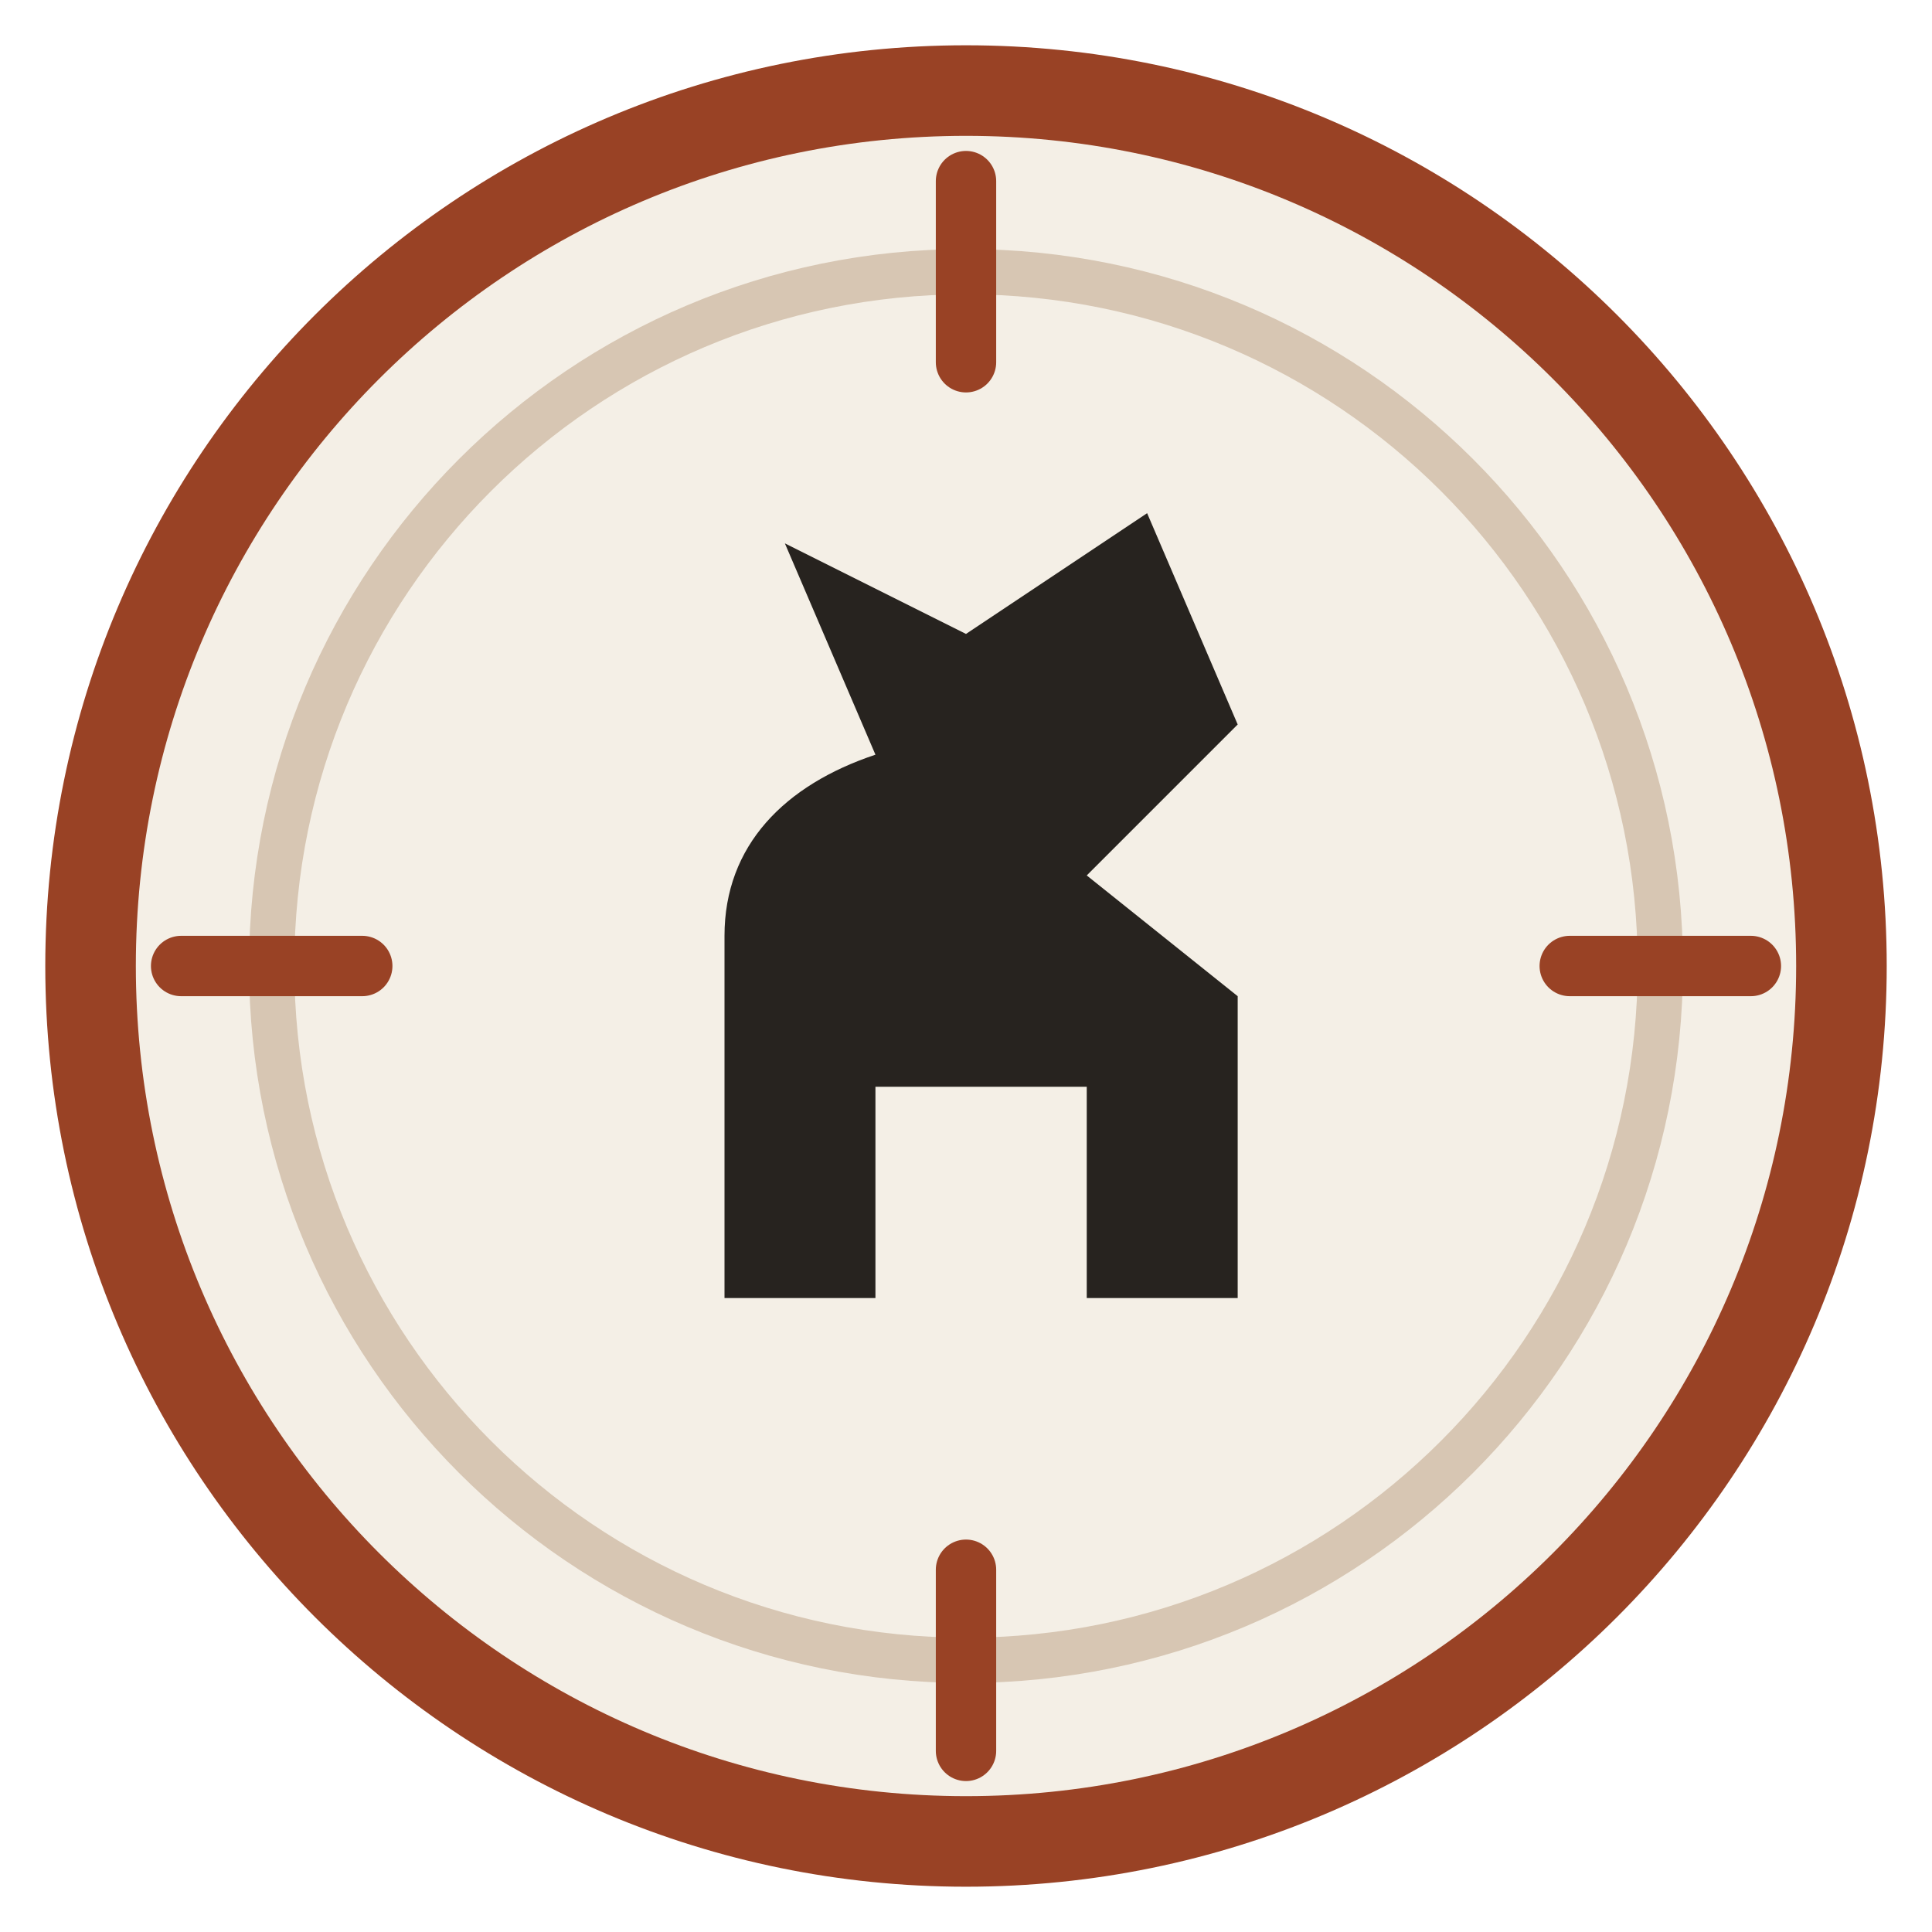
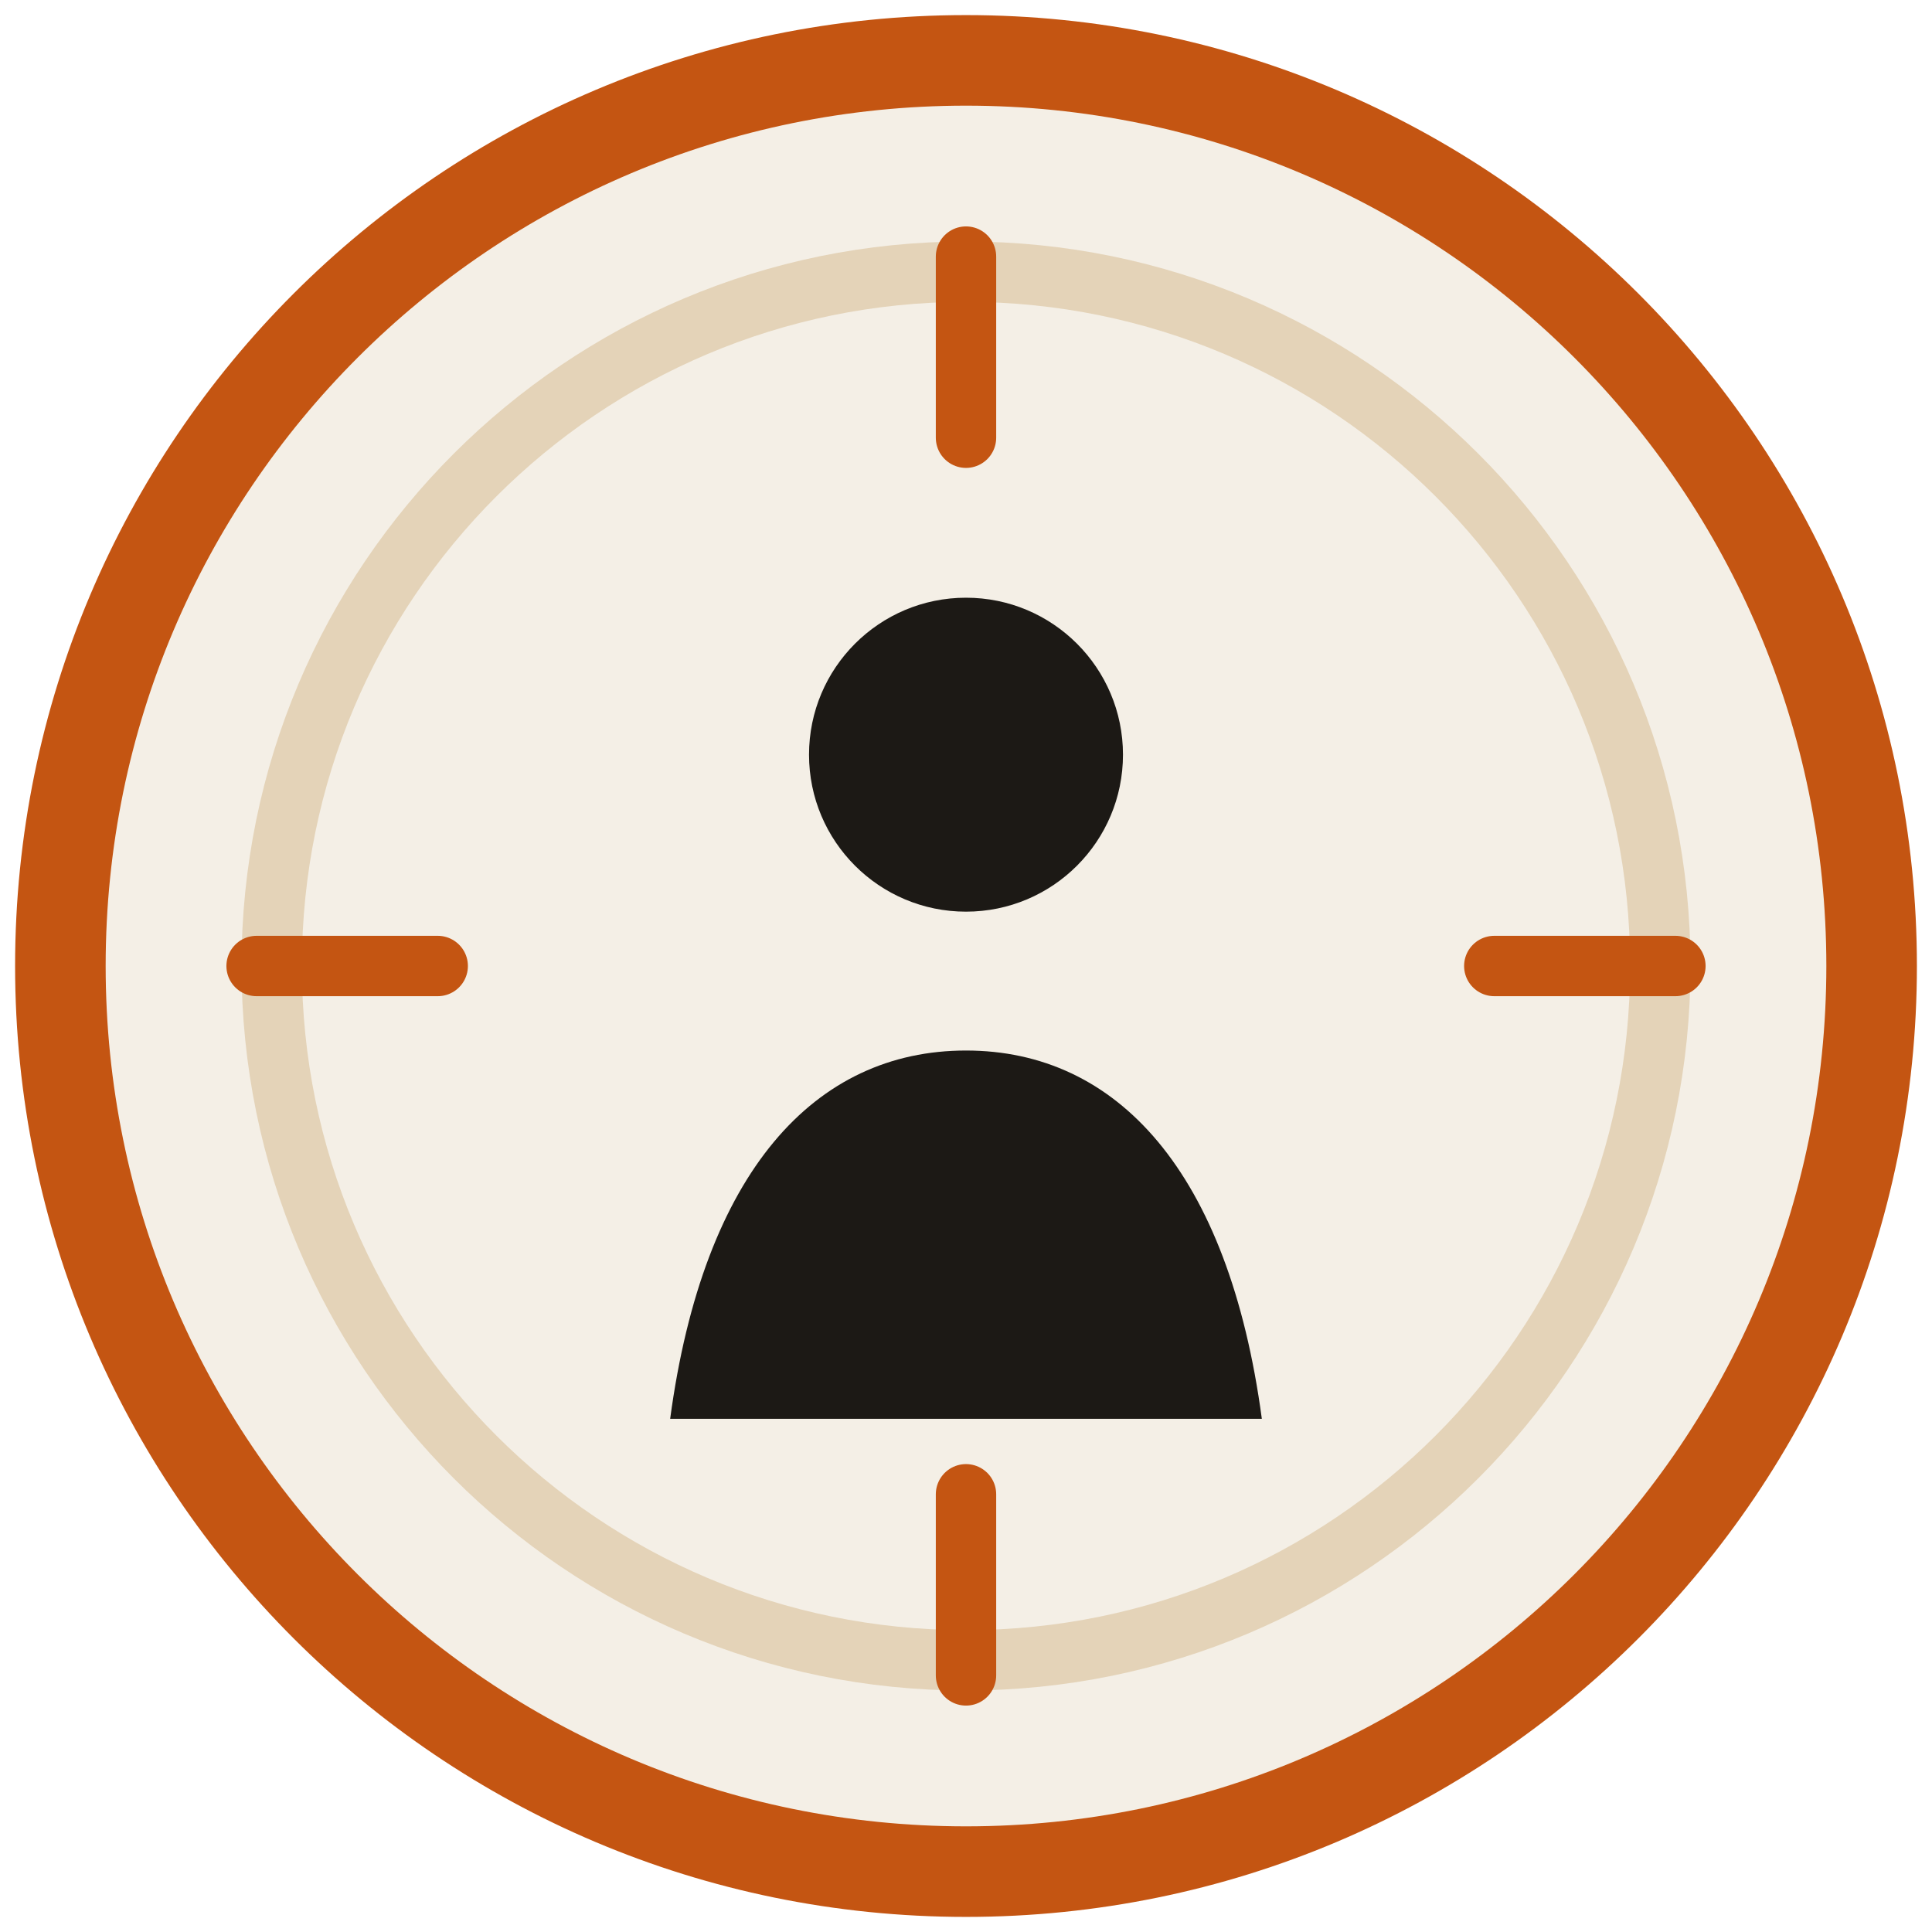
<svg xmlns="http://www.w3.org/2000/svg" viewBox="0 0 64 64">
-   <circle cx="32" cy="32" r="29" fill="#f4efe6" stroke="#994225" stroke-width="3" />
-   <circle cx="32" cy="32" r="23" fill="none" stroke="#d7c6b3" stroke-width="1.5" />
-   <path d="M32 6v6M32 52v6M6 32h6M52 32h6" stroke="#994225" stroke-width="2" stroke-linecap="round" />
-   <path d="M24 43V31c0-3 2-5 5-6l-3-7 6 3 6-4 3 7-5 5 5 4v10h-5v-7h-7v7z" fill="#27231f" />
+   <circle cx="32" cy="32" r="30" fill="#f4efe6" stroke="#c45512" stroke-width="3" />
+   <circle cx="32" cy="32" r="23" fill="none" stroke="#e4d3b8" stroke-width="2" />
+   <path d="M32 8.5v6M32 49.5v6M8.5 32h6M49.5 32h6" stroke="#c45512" stroke-width="2" stroke-linecap="round" />
+   <circle cx="32" cy="25" r="5.2" fill="#1c1915" />
+   <path d="M22.2 47c1.1-8.2 4.8-12.2 9.8-12.2s8.7 4 9.8 12.2" fill="#1c1915" />
</svg>
